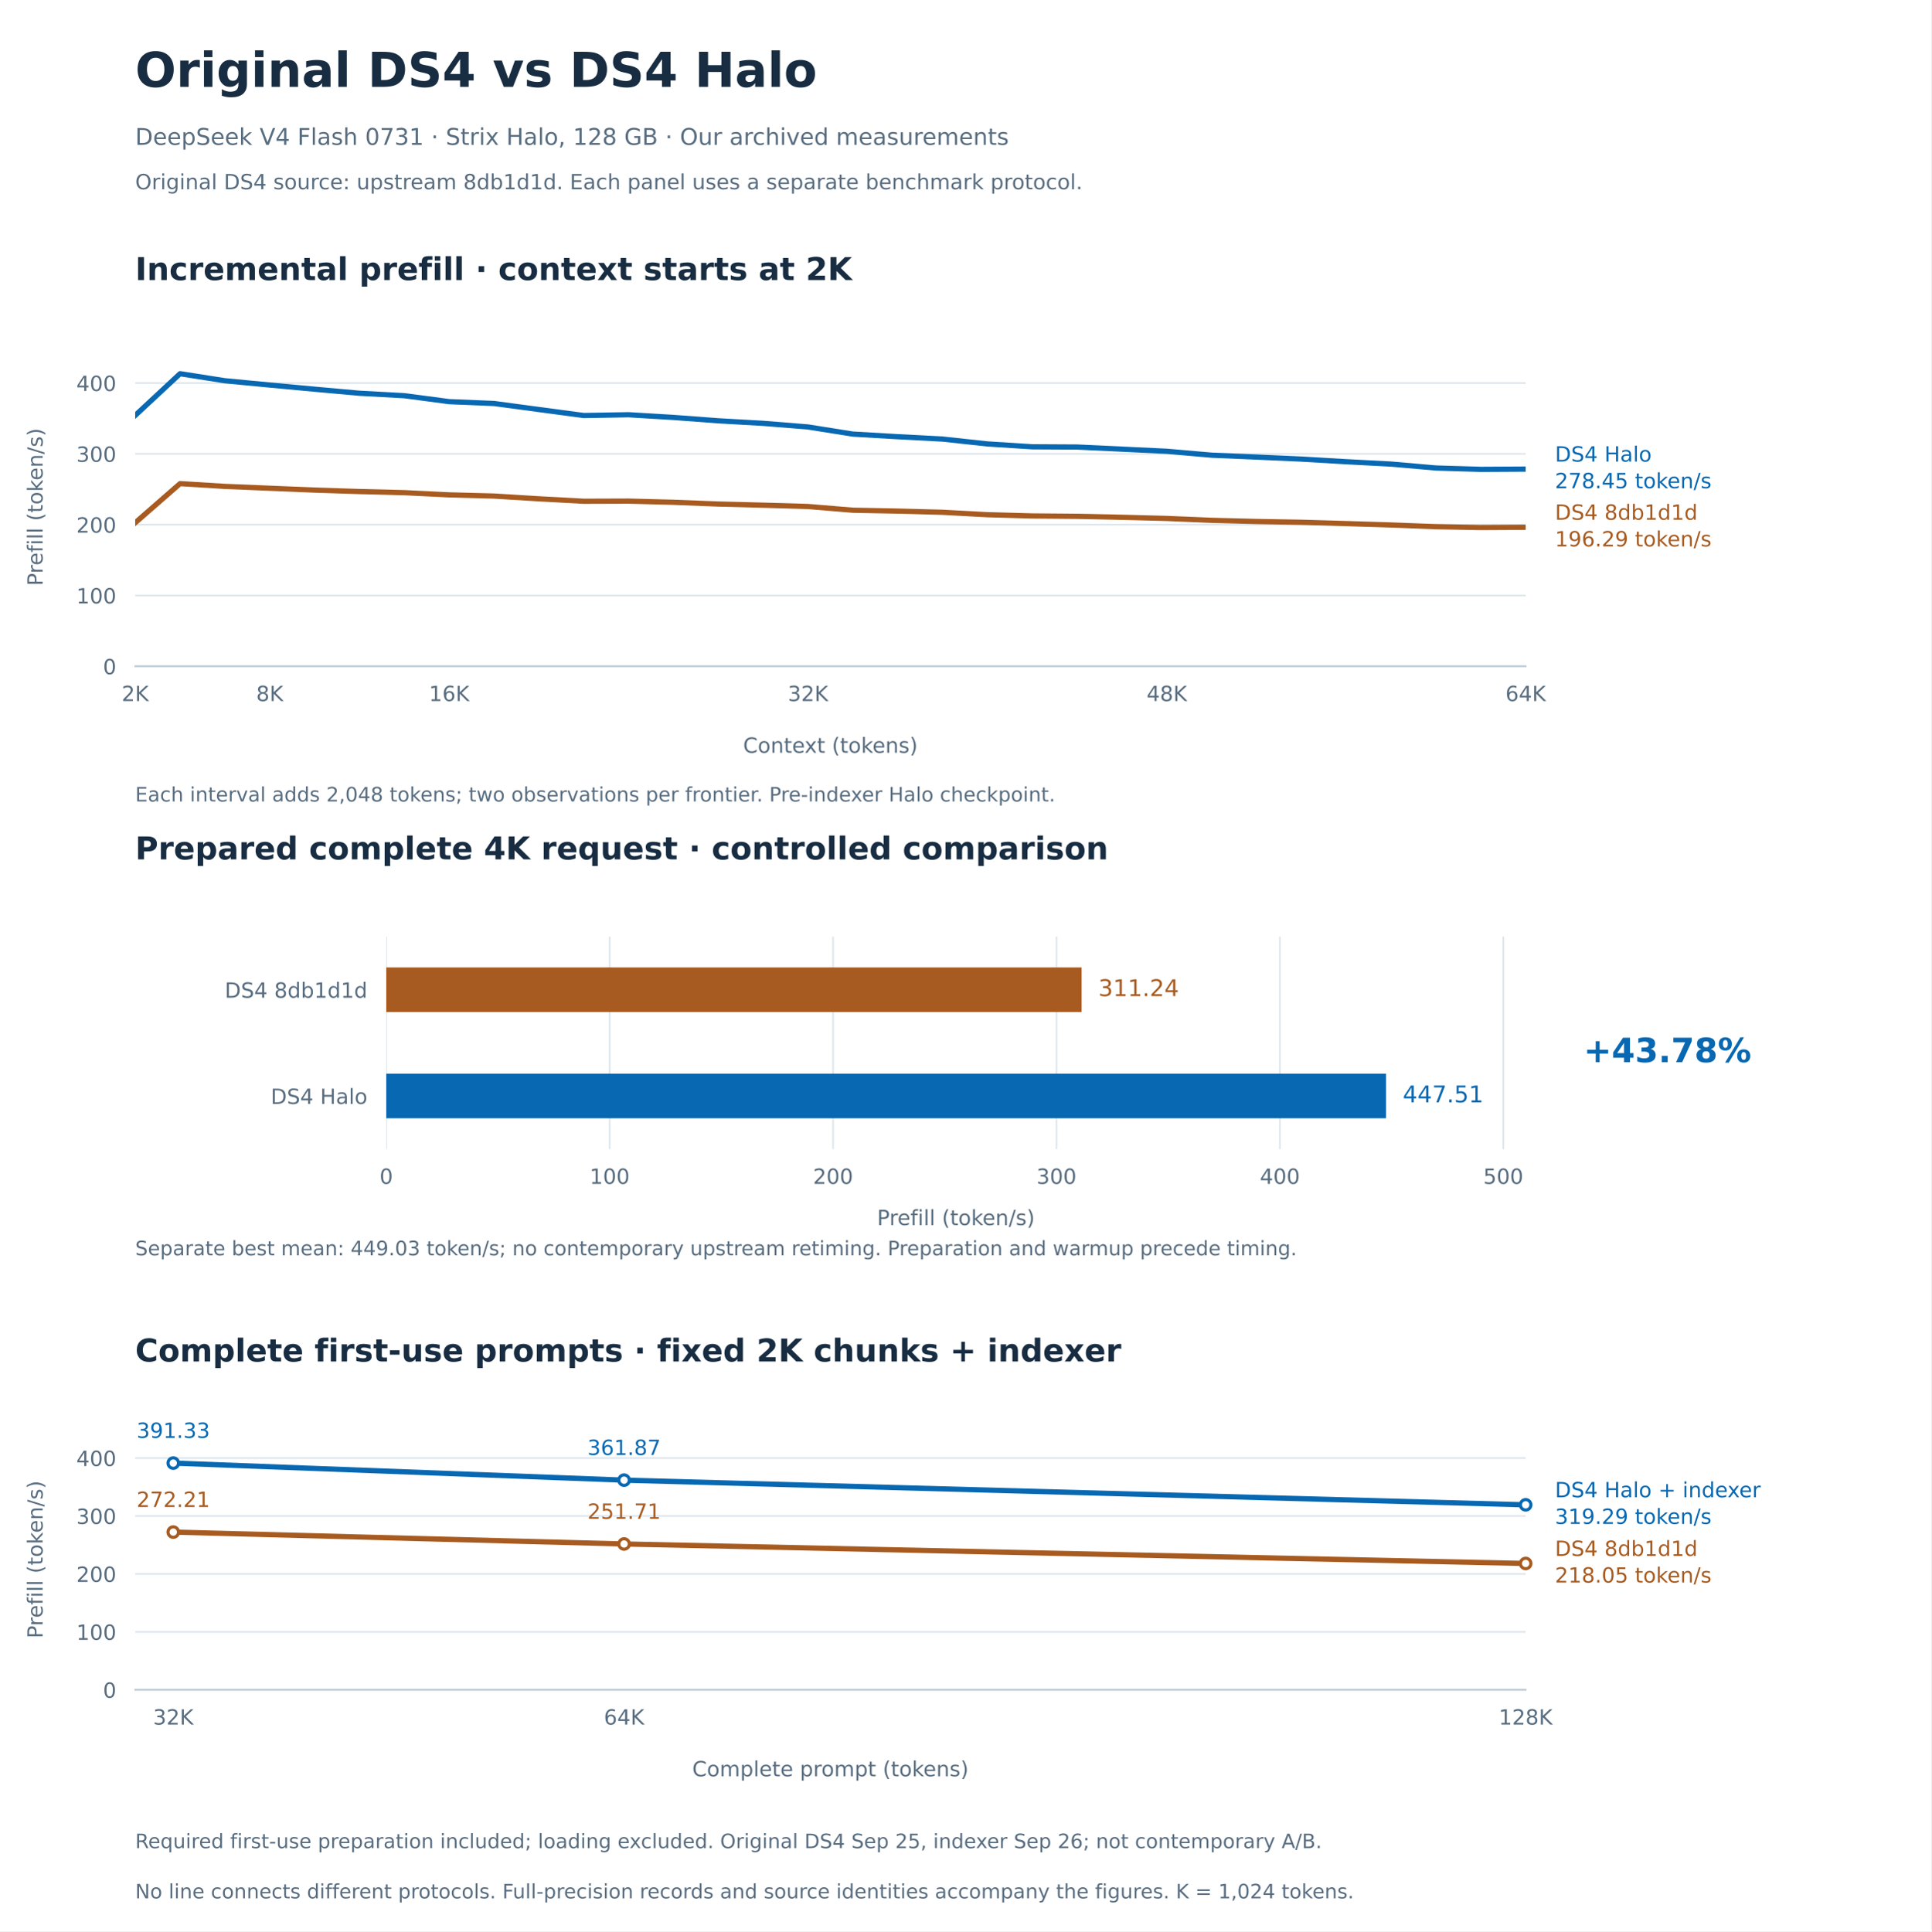
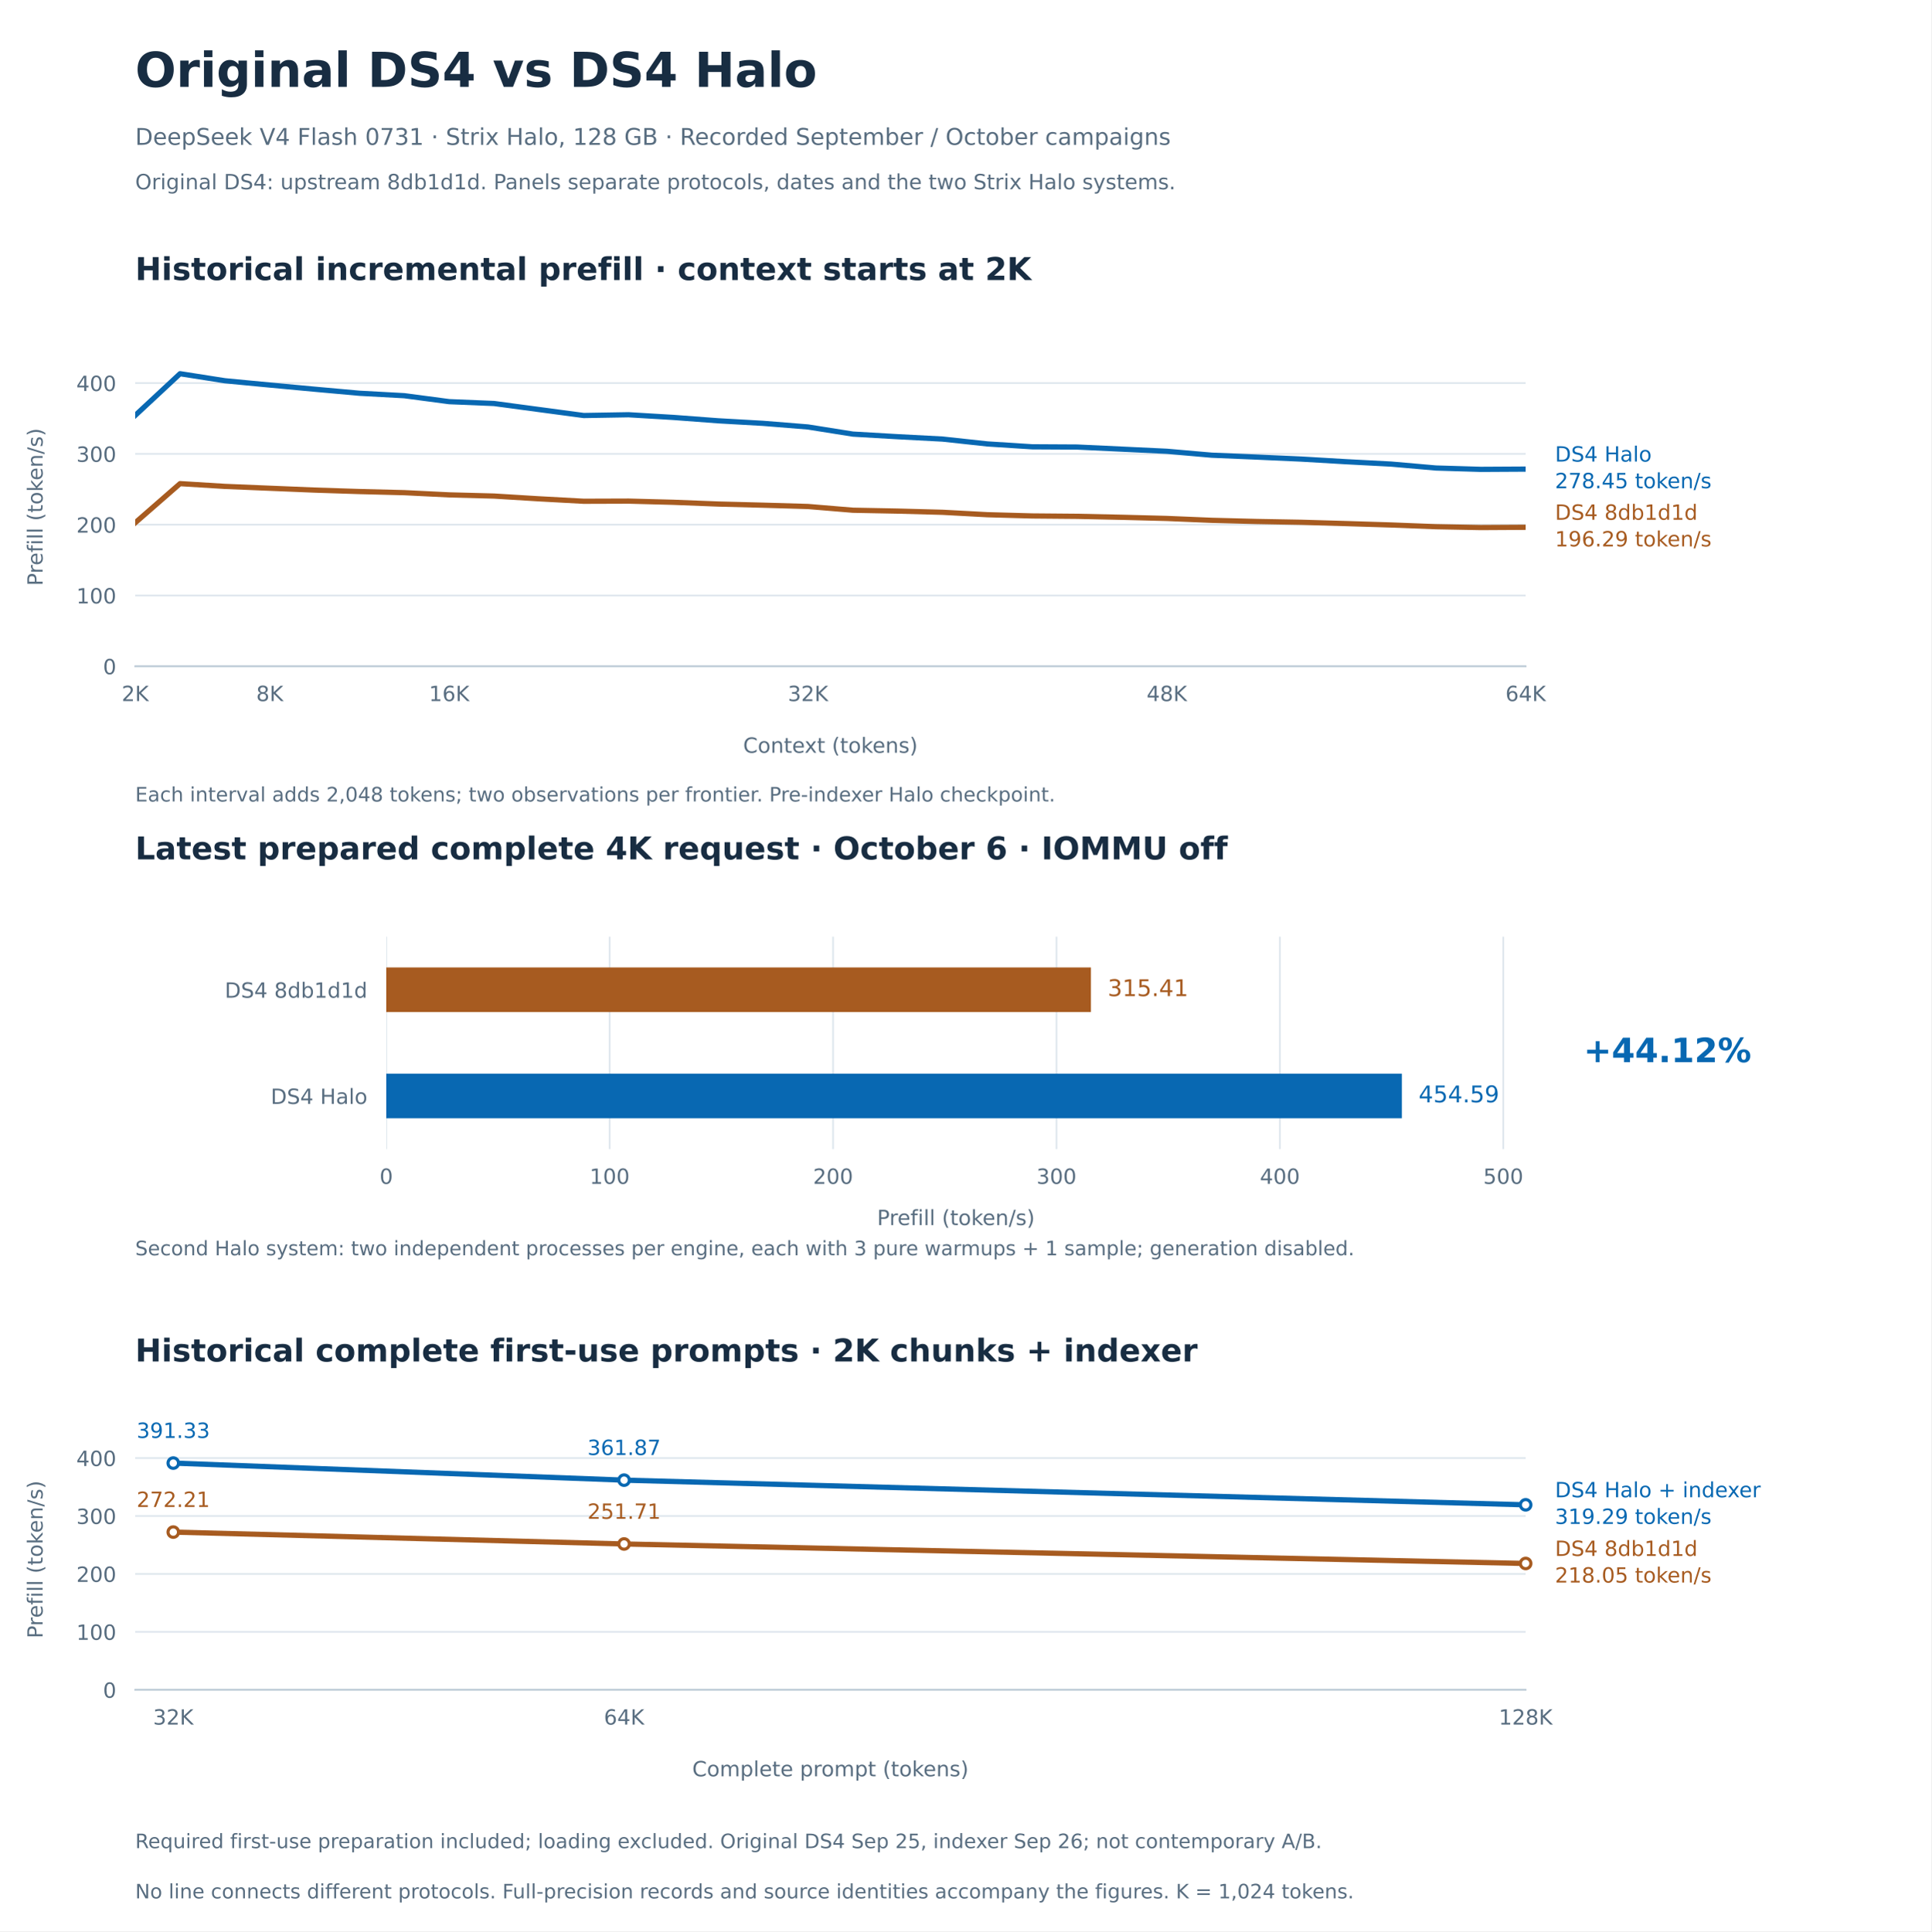
<svg xmlns="http://www.w3.org/2000/svg" xmlns:xlink="http://www.w3.org/1999/xlink" width="921.6pt" height="921.6pt" viewBox="0 0 921.6 921.6" version="1.1">
  <defs>
    <style type="text/css">*{stroke-linejoin: round; stroke-linecap: butt}</style>
  </defs>
  <g id="figure_1">
    <g id="patch_1">
      <path d="M 0 921.6 L 921.6 921.6 L 921.6 0 L 0 0 z " style="fill: #ffffff" />
    </g>
    <g id="axes_1">
      <g id="patch_2">
        <path d="M 64.512 317.952 L 728.064 317.952 L 728.064 165.888 L 64.512 165.888 z " style="fill: #ffffff" />
      </g>
      <g id="matplotlib.axis_1">
        <g id="xtick_1">
          <g id="line2d_1" />
          <g id="text_1">
            <text style="font-size: 10px; font-family: 'DejaVu Sans'; text-anchor: middle; fill: #586d80" x="64.512" y="334.55" transform="rotate(-0 64.512 334.5504)">2K</text>
          </g>
        </g>
        <g id="xtick_2">
          <g id="line2d_2" />
          <g id="text_2">
            <text style="font-size: 10px; font-family: 'DejaVu Sans'; text-anchor: middle; fill: #586d80" x="128.727" y="334.55" transform="rotate(-0 128.7267 334.5504)">8K</text>
          </g>
        </g>
        <g id="xtick_3">
          <g id="line2d_3" />
          <g id="text_3">
            <text style="font-size: 10px; font-family: 'DejaVu Sans'; text-anchor: middle; fill: #586d80" x="214.346" y="334.55" transform="rotate(-0 214.3463 334.5504)">16K</text>
          </g>
        </g>
        <g id="xtick_4">
          <g id="line2d_4" />
          <g id="text_4">
            <text style="font-size: 10px; font-family: 'DejaVu Sans'; text-anchor: middle; fill: #586d80" x="385.586" y="334.55" transform="rotate(-0 385.5855 334.5504)">32K</text>
          </g>
        </g>
        <g id="xtick_5">
          <g id="line2d_5" />
          <g id="text_5">
            <text style="font-size: 10px; font-family: 'DejaVu Sans'; text-anchor: middle; fill: #586d80" x="556.825" y="334.55" transform="rotate(-0 556.8248 334.5504)">48K</text>
          </g>
        </g>
        <g id="xtick_6">
          <g id="line2d_6" />
          <g id="text_6">
            <text style="font-size: 10px; font-family: 'DejaVu Sans'; text-anchor: middle; fill: #586d80" x="728.064" y="334.55" transform="rotate(-0 728.064 334.5504)">64K</text>
          </g>
        </g>
        <g id="text_7">
          <text style="font-size: 10px; font-family: 'DejaVu Sans'; text-anchor: middle; fill: #586d80" x="396.288" y="359.229" transform="rotate(-0 396.288 359.2286)">Context (tokens)</text>
        </g>
      </g>
      <g id="matplotlib.axis_2">
        <g id="ytick_1">
          <g id="line2d_7">
-             <path d="M 64.512 317.952 L 728.064 317.952 " clip-path="url(#p87c6c77038)" style="fill: none; stroke: #dee6ed; stroke-width: 0.8; stroke-linecap: square" />
+             <path d="M 64.512 317.952 L 728.064 317.952 " clip-path="url(#p51b16a74cb)" style="fill: none; stroke: #dee6ed; stroke-width: 0.8; stroke-linecap: square" />
          </g>
          <g id="line2d_8" />
          <g id="text_8">
            <text style="font-size: 10px; font-family: 'DejaVu Sans'; text-anchor: end; fill: #586d80" x="55.512" y="321.751" transform="rotate(-0 55.512 321.7512)">0</text>
          </g>
        </g>
        <g id="ytick_2">
          <g id="line2d_9">
-             <path d="M 64.512 284.16 L 728.064 284.16 " clip-path="url(#p87c6c77038)" style="fill: none; stroke: #dee6ed; stroke-width: 0.8; stroke-linecap: square" />
+             <path d="M 64.512 284.16 L 728.064 284.16 " clip-path="url(#p51b16a74cb)" style="fill: none; stroke: #dee6ed; stroke-width: 0.8; stroke-linecap: square" />
          </g>
          <g id="line2d_10" />
          <g id="text_9">
            <text style="font-size: 10px; font-family: 'DejaVu Sans'; text-anchor: end; fill: #586d80" x="55.512" y="287.959" transform="rotate(-0 55.512 287.9592)">100</text>
          </g>
        </g>
        <g id="ytick_3">
          <g id="line2d_11">
-             <path d="M 64.512 250.368 L 728.064 250.368 " clip-path="url(#p87c6c77038)" style="fill: none; stroke: #dee6ed; stroke-width: 0.8; stroke-linecap: square" />
+             <path d="M 64.512 250.368 L 728.064 250.368 " clip-path="url(#p51b16a74cb)" style="fill: none; stroke: #dee6ed; stroke-width: 0.8; stroke-linecap: square" />
          </g>
          <g id="line2d_12" />
          <g id="text_10">
            <text style="font-size: 10px; font-family: 'DejaVu Sans'; text-anchor: end; fill: #586d80" x="55.512" y="254.167" transform="rotate(-0 55.512 254.1672)">200</text>
          </g>
        </g>
        <g id="ytick_4">
          <g id="line2d_13">
-             <path d="M 64.512 216.576 L 728.064 216.576 " clip-path="url(#p87c6c77038)" style="fill: none; stroke: #dee6ed; stroke-width: 0.8; stroke-linecap: square" />
+             <path d="M 64.512 216.576 L 728.064 216.576 " clip-path="url(#p51b16a74cb)" style="fill: none; stroke: #dee6ed; stroke-width: 0.8; stroke-linecap: square" />
          </g>
          <g id="line2d_14" />
          <g id="text_11">
            <text style="font-size: 10px; font-family: 'DejaVu Sans'; text-anchor: end; fill: #586d80" x="55.512" y="220.375" transform="rotate(-0 55.512 220.3752)">300</text>
          </g>
        </g>
        <g id="ytick_5">
          <g id="line2d_15">
-             <path d="M 64.512 182.784 L 728.064 182.784 " clip-path="url(#p87c6c77038)" style="fill: none; stroke: #dee6ed; stroke-width: 0.8; stroke-linecap: square" />
+             <path d="M 64.512 182.784 L 728.064 182.784 " clip-path="url(#p51b16a74cb)" style="fill: none; stroke: #dee6ed; stroke-width: 0.8; stroke-linecap: square" />
          </g>
          <g id="line2d_16" />
          <g id="text_12">
            <text style="font-size: 10px; font-family: 'DejaVu Sans'; text-anchor: end; fill: #586d80" x="55.512" y="186.583" transform="rotate(-0 55.512 186.5832)">400</text>
          </g>
        </g>
        <g id="text_13">
          <text style="font-size: 10px; font-family: 'DejaVu Sans'; text-anchor: middle; fill: #586d80" x="20.345" y="241.92" transform="rotate(-90 20.34481 241.92)">Prefill (token/s)</text>
        </g>
      </g>
      <g id="line2d_17">
-         <path d="M 64.512 198.249 L 85.917 178.33 L 107.322 181.691 L 128.727 183.736 L 150.132 185.731 L 171.537 187.661 L 192.941 188.829 L 214.346 191.667 L 235.751 192.55 L 257.156 195.423 L 278.561 198.282 L 299.966 197.918 L 321.371 199.2 L 342.776 200.805 L 364.181 202.022 L 385.586 203.748 L 406.99 207.152 L 428.395 208.397 L 449.8 209.524 L 471.205 211.842 L 492.61 213.214 L 514.015 213.33 L 535.42 214.334 L 556.825 215.351 L 578.23 217.217 L 599.635 218.116 L 621.039 219.075 L 642.444 220.336 L 663.849 221.46 L 685.254 223.336 L 706.659 223.978 L 728.064 223.858 " clip-path="url(#p87c6c77038)" style="fill: none; stroke: #0868b2; stroke-width: 2.5; stroke-linecap: square" />
+         <path d="M 64.512 198.249 L 85.917 178.33 L 107.322 181.691 L 128.727 183.736 L 150.132 185.731 L 171.537 187.661 L 192.941 188.829 L 214.346 191.667 L 235.751 192.55 L 257.156 195.423 L 278.561 198.282 L 299.966 197.918 L 321.371 199.2 L 342.776 200.805 L 364.181 202.022 L 385.586 203.748 L 406.99 207.152 L 428.395 208.397 L 449.8 209.524 L 471.205 211.842 L 492.61 213.214 L 514.015 213.33 L 535.42 214.334 L 556.825 215.351 L 578.23 217.217 L 599.635 218.116 L 621.039 219.075 L 642.444 220.336 L 663.849 221.46 L 685.254 223.336 L 706.659 223.978 L 728.064 223.858 " clip-path="url(#p51b16a74cb)" style="fill: none; stroke: #0868b2; stroke-width: 2.5; stroke-linecap: square" />
      </g>
      <g id="line2d_18">
-         <path d="M 64.512 249.47 L 85.917 230.783 L 107.322 232.107 L 128.727 232.989 L 150.132 233.872 L 171.537 234.562 L 192.941 235.103 L 214.346 236.155 L 235.751 236.717 L 257.156 238.033 L 278.561 239.2 L 299.966 239.131 L 321.371 239.695 L 342.776 240.527 L 364.181 241.077 L 385.586 241.699 L 406.99 243.479 L 428.395 243.894 L 449.8 244.468 L 471.205 245.621 L 492.61 246.208 L 514.015 246.394 L 535.42 246.851 L 556.825 247.407 L 578.23 248.298 L 599.635 248.846 L 621.039 249.233 L 642.444 249.854 L 663.849 250.518 L 685.254 251.341 L 706.659 251.745 L 728.064 251.621 " clip-path="url(#p87c6c77038)" style="fill: none; stroke: #a75b20; stroke-width: 2.5; stroke-linecap: square" />
+         <path d="M 64.512 249.47 L 85.917 230.783 L 107.322 232.107 L 128.727 232.989 L 150.132 233.872 L 171.537 234.562 L 192.941 235.103 L 214.346 236.155 L 235.751 236.717 L 257.156 238.033 L 278.561 239.2 L 299.966 239.131 L 321.371 239.695 L 342.776 240.527 L 364.181 241.077 L 385.586 241.699 L 406.99 243.479 L 428.395 243.894 L 449.8 244.468 L 471.205 245.621 L 492.61 246.208 L 514.015 246.394 L 535.42 246.851 L 556.825 247.407 L 578.23 248.298 L 599.635 248.846 L 621.039 249.233 L 642.444 249.854 L 663.849 250.518 L 685.254 251.341 L 706.659 251.745 L 728.064 251.621 " clip-path="url(#p51b16a74cb)" style="fill: none; stroke: #a75b20; stroke-width: 2.5; stroke-linecap: square" />
      </g>
      <g id="patch_3">
        <path d="M 64.512 317.952 L 728.064 317.952 " style="fill: none; stroke: #b9c8d4; stroke-width: 0.8; stroke-linejoin: miter; stroke-linecap: square" />
      </g>
      <g id="text_14">
        <text style="font-size: 10px; font-family: 'DejaVu Sans'; fill: #0868b2" transform="translate(742.064 220.2584)">DS4 Halo</text>
        <text style="font-size: 10px; font-family: 'DejaVu Sans'; fill: #0868b2" transform="translate(742.064 232.9759)">278.45 token/s</text>
      </g>
      <g id="text_15">
        <text style="font-size: 10px; font-family: 'DejaVu Sans'; fill: #a75b20" transform="translate(742.064 248.0217)">DS4 8db1d1d</text>
        <text style="font-size: 10px; font-family: 'DejaVu Sans'; fill: #a75b20" transform="translate(742.064 260.7392)">196.29 token/s</text>
      </g>
    </g>
    <g id="axes_2">
      <g id="patch_4">
        <path d="M 184.32 548.352 L 728.064 548.352 L 728.064 446.976 L 184.32 446.976 z " style="fill: #ffffff" />
      </g>
      <g id="matplotlib.axis_3">
        <g id="xtick_7">
          <g id="line2d_19">
-             <path d="M 184.32 548.352 L 184.32 446.976 " clip-path="url(#p130993eee6)" style="fill: none; stroke: #dee6ed; stroke-width: 0.8; stroke-linecap: square" />
+             <path d="M 184.32 548.352 L 184.32 446.976 " clip-path="url(#p520ef6c7a6)" style="fill: none; stroke: #dee6ed; stroke-width: 0.8; stroke-linecap: square" />
          </g>
          <g id="line2d_20" />
          <g id="text_16">
            <text style="font-size: 10px; font-family: 'DejaVu Sans'; text-anchor: middle; fill: #586d80" x="184.32" y="564.95" transform="rotate(-0 184.32 564.9504)">0</text>
          </g>
        </g>
        <g id="xtick_8">
          <g id="line2d_21">
-             <path d="M 290.936 548.352 L 290.936 446.976 " clip-path="url(#p130993eee6)" style="fill: none; stroke: #dee6ed; stroke-width: 0.8; stroke-linecap: square" />
+             <path d="M 290.936 548.352 L 290.936 446.976 " clip-path="url(#p520ef6c7a6)" style="fill: none; stroke: #dee6ed; stroke-width: 0.8; stroke-linecap: square" />
          </g>
          <g id="line2d_22" />
          <g id="text_17">
            <text style="font-size: 10px; font-family: 'DejaVu Sans'; text-anchor: middle; fill: #586d80" x="290.936" y="564.95" transform="rotate(-0 290.9365 564.9504)">100</text>
          </g>
        </g>
        <g id="xtick_9">
          <g id="line2d_23">
-             <path d="M 397.553 548.352 L 397.553 446.976 " clip-path="url(#p130993eee6)" style="fill: none; stroke: #dee6ed; stroke-width: 0.8; stroke-linecap: square" />
+             <path d="M 397.553 548.352 L 397.553 446.976 " clip-path="url(#p520ef6c7a6)" style="fill: none; stroke: #dee6ed; stroke-width: 0.8; stroke-linecap: square" />
          </g>
          <g id="line2d_24" />
          <g id="text_18">
            <text style="font-size: 10px; font-family: 'DejaVu Sans'; text-anchor: middle; fill: #586d80" x="397.553" y="564.95" transform="rotate(-0 397.5529 564.9504)">200</text>
          </g>
        </g>
        <g id="xtick_10">
          <g id="line2d_25">
-             <path d="M 504.169 548.352 L 504.169 446.976 " clip-path="url(#p130993eee6)" style="fill: none; stroke: #dee6ed; stroke-width: 0.8; stroke-linecap: square" />
+             <path d="M 504.169 548.352 L 504.169 446.976 " clip-path="url(#p520ef6c7a6)" style="fill: none; stroke: #dee6ed; stroke-width: 0.8; stroke-linecap: square" />
          </g>
          <g id="line2d_26" />
          <g id="text_19">
            <text style="font-size: 10px; font-family: 'DejaVu Sans'; text-anchor: middle; fill: #586d80" x="504.169" y="564.95" transform="rotate(-0 504.1694 564.9504)">300</text>
          </g>
        </g>
        <g id="xtick_11">
          <g id="line2d_27">
-             <path d="M 610.786 548.352 L 610.786 446.976 " clip-path="url(#p130993eee6)" style="fill: none; stroke: #dee6ed; stroke-width: 0.8; stroke-linecap: square" />
+             <path d="M 610.786 548.352 L 610.786 446.976 " clip-path="url(#p520ef6c7a6)" style="fill: none; stroke: #dee6ed; stroke-width: 0.8; stroke-linecap: square" />
          </g>
          <g id="line2d_28" />
          <g id="text_20">
            <text style="font-size: 10px; font-family: 'DejaVu Sans'; text-anchor: middle; fill: #586d80" x="610.786" y="564.95" transform="rotate(-0 610.7859 564.9504)">400</text>
          </g>
        </g>
        <g id="xtick_12">
          <g id="line2d_29">
-             <path d="M 717.402 548.352 L 717.402 446.976 " clip-path="url(#p130993eee6)" style="fill: none; stroke: #dee6ed; stroke-width: 0.8; stroke-linecap: square" />
+             <path d="M 717.402 548.352 L 717.402 446.976 " clip-path="url(#p520ef6c7a6)" style="fill: none; stroke: #dee6ed; stroke-width: 0.8; stroke-linecap: square" />
          </g>
          <g id="line2d_30" />
          <g id="text_21">
            <text style="font-size: 10px; font-family: 'DejaVu Sans'; text-anchor: middle; fill: #586d80" x="717.402" y="564.95" transform="rotate(-0 717.4024 564.9504)">500</text>
          </g>
        </g>
        <g id="text_22">
          <text style="font-size: 10px; font-family: 'DejaVu Sans'; text-anchor: middle; fill: #586d80" x="456.192" y="584.629" transform="rotate(-0 456.192 584.6286)">Prefill (token/s)</text>
        </g>
      </g>
      <g id="matplotlib.axis_4">
        <g id="ytick_6">
          <g id="line2d_31" />
          <g id="text_23">
            <text style="font-size: 10px; font-family: 'DejaVu Sans'; text-anchor: end; fill: #586d80" x="175.32" y="476.119" transform="rotate(-0 175.32 476.1192)">DS4 8db1d1d</text>
          </g>
        </g>
        <g id="ytick_7">
          <g id="line2d_32" />
          <g id="text_24">
            <text style="font-size: 10px; font-family: 'DejaVu Sans'; text-anchor: end; fill: #586d80" x="175.32" y="526.807" transform="rotate(-0 175.32 526.8072)">DS4 Halo</text>
          </g>
        </g>
      </g>
      <g id="patch_5">
-         <path d="M 184.32 482.964 L 516.155 482.964 L 516.155 461.676 L 184.32 461.676 z " clip-path="url(#p130993eee6)" style="fill: #a75b20" />
+         <path d="M 184.32 482.964 L 520.603 482.964 L 520.603 461.676 L 184.32 461.676 z " clip-path="url(#p520ef6c7a6)" style="fill: #a75b20" />
      </g>
      <g id="patch_6">
-         <path d="M 184.32 533.652 L 661.436 533.652 L 661.436 512.364 L 184.32 512.364 z " clip-path="url(#p130993eee6)" style="fill: #0868b2" />
+         <path d="M 184.32 533.652 L 668.983 533.652 L 668.983 512.364 L 184.32 512.364 z " clip-path="url(#p520ef6c7a6)" style="fill: #0868b2" />
      </g>
      <g id="text_25">
-         <text style="font-size: 11px; font-family: 'DejaVu Sans'; text-anchor: start; fill: #a75b20" x="524.155" y="475.355" transform="rotate(-0 524.1548 475.3553)">311.24</text>
+         <text style="font-size: 11px; font-family: 'DejaVu Sans'; text-anchor: start; fill: #a75b20" x="528.603" y="475.355" transform="rotate(-0 528.6029 475.3553)">315.41</text>
      </g>
      <g id="text_26">
-         <text style="font-size: 11px; font-family: 'DejaVu Sans'; text-anchor: start; fill: #0868b2" x="669.436" y="526.043" transform="rotate(-0 669.436 526.0433)">447.51</text>
+         <text style="font-size: 11px; font-family: 'DejaVu Sans'; text-anchor: start; fill: #0868b2" x="676.983" y="526.043" transform="rotate(-0 676.9829 526.0433)">454.59</text>
      </g>
    </g>
    <g id="axes_3">
      <g id="patch_7">
        <path d="M 64.512 806.4 L 728.064 806.4 L 728.064 681.984 L 64.512 681.984 z " style="fill: #ffffff" />
      </g>
      <g id="matplotlib.axis_5">
        <g id="xtick_13">
          <g id="line2d_33" />
          <g id="text_27">
            <text style="font-size: 10px; font-family: 'DejaVu Sans'; text-anchor: middle; fill: #586d80" x="82.684" y="822.998" transform="rotate(-0 82.68431 822.9984)">32K</text>
          </g>
        </g>
        <g id="xtick_14">
          <g id="line2d_34" />
          <g id="text_28">
            <text style="font-size: 10px; font-family: 'DejaVu Sans'; text-anchor: middle; fill: #586d80" x="297.811" y="822.998" transform="rotate(-0 297.8109 822.9984)">64K</text>
          </g>
        </g>
        <g id="xtick_15">
          <g id="line2d_35" />
          <g id="text_29">
            <text style="font-size: 10px; font-family: 'DejaVu Sans'; text-anchor: middle; fill: #586d80" x="728.064" y="822.998" transform="rotate(-0 728.064 822.9984)">128K</text>
          </g>
        </g>
        <g id="text_30">
          <text style="font-size: 10px; font-family: 'DejaVu Sans'; text-anchor: middle; fill: #586d80" x="396.288" y="847.677" transform="rotate(-0 396.288 847.6766)">Complete prompt (tokens)</text>
        </g>
      </g>
      <g id="matplotlib.axis_6">
        <g id="ytick_8">
          <g id="line2d_36">
-             <path d="M 64.512 806.4 L 728.064 806.4 " clip-path="url(#p14af87a817)" style="fill: none; stroke: #dee6ed; stroke-width: 0.8; stroke-linecap: square" />
+             <path d="M 64.512 806.4 L 728.064 806.4 " clip-path="url(#p10cf17a736)" style="fill: none; stroke: #dee6ed; stroke-width: 0.8; stroke-linecap: square" />
          </g>
          <g id="line2d_37" />
          <g id="text_31">
            <text style="font-size: 10px; font-family: 'DejaVu Sans'; text-anchor: end; fill: #586d80" x="55.512" y="810.199" transform="rotate(-0 55.512 810.1992)">0</text>
          </g>
        </g>
        <g id="ytick_9">
          <g id="line2d_38">
-             <path d="M 64.512 778.752 L 728.064 778.752 " clip-path="url(#p14af87a817)" style="fill: none; stroke: #dee6ed; stroke-width: 0.8; stroke-linecap: square" />
+             <path d="M 64.512 778.752 L 728.064 778.752 " clip-path="url(#p10cf17a736)" style="fill: none; stroke: #dee6ed; stroke-width: 0.8; stroke-linecap: square" />
          </g>
          <g id="line2d_39" />
          <g id="text_32">
            <text style="font-size: 10px; font-family: 'DejaVu Sans'; text-anchor: end; fill: #586d80" x="55.512" y="782.551" transform="rotate(-0 55.512 782.5512)">100</text>
          </g>
        </g>
        <g id="ytick_10">
          <g id="line2d_40">
-             <path d="M 64.512 751.104 L 728.064 751.104 " clip-path="url(#p14af87a817)" style="fill: none; stroke: #dee6ed; stroke-width: 0.8; stroke-linecap: square" />
+             <path d="M 64.512 751.104 L 728.064 751.104 " clip-path="url(#p10cf17a736)" style="fill: none; stroke: #dee6ed; stroke-width: 0.8; stroke-linecap: square" />
          </g>
          <g id="line2d_41" />
          <g id="text_33">
            <text style="font-size: 10px; font-family: 'DejaVu Sans'; text-anchor: end; fill: #586d80" x="55.512" y="754.903" transform="rotate(-0 55.512 754.9032)">200</text>
          </g>
        </g>
        <g id="ytick_11">
          <g id="line2d_42">
-             <path d="M 64.512 723.456 L 728.064 723.456 " clip-path="url(#p14af87a817)" style="fill: none; stroke: #dee6ed; stroke-width: 0.8; stroke-linecap: square" />
+             <path d="M 64.512 723.456 L 728.064 723.456 " clip-path="url(#p10cf17a736)" style="fill: none; stroke: #dee6ed; stroke-width: 0.8; stroke-linecap: square" />
          </g>
          <g id="line2d_43" />
          <g id="text_34">
            <text style="font-size: 10px; font-family: 'DejaVu Sans'; text-anchor: end; fill: #586d80" x="55.512" y="727.255" transform="rotate(-0 55.512 727.2552)">300</text>
          </g>
        </g>
        <g id="ytick_12">
          <g id="line2d_44">
-             <path d="M 64.512 695.808 L 728.064 695.808 " clip-path="url(#p14af87a817)" style="fill: none; stroke: #dee6ed; stroke-width: 0.8; stroke-linecap: square" />
+             <path d="M 64.512 695.808 L 728.064 695.808 " clip-path="url(#p10cf17a736)" style="fill: none; stroke: #dee6ed; stroke-width: 0.8; stroke-linecap: square" />
          </g>
          <g id="line2d_45" />
          <g id="text_35">
            <text style="font-size: 10px; font-family: 'DejaVu Sans'; text-anchor: end; fill: #586d80" x="55.512" y="699.607" transform="rotate(-0 55.512 699.6072)">400</text>
          </g>
        </g>
        <g id="text_36">
          <text style="font-size: 10px; font-family: 'DejaVu Sans'; text-anchor: middle; fill: #586d80" x="20.345" y="744.192" transform="rotate(-90 20.34481 744.192)">Prefill (token/s)</text>
        </g>
      </g>
      <g id="line2d_46">
        <path d="M 82.684 698.204 L 297.811 706.35 L 728.064 718.122 " style="fill: none; stroke: #0868b2; stroke-width: 2.5; stroke-linecap: square" />
        <defs>
-           <path id="mea95f065bc" d="M 0 2.5 C 0.663 2.5 1.299 2.237 1.768 1.768 C 2.237 1.299 2.5 0.663 2.5 0 C 2.5 -0.663 2.237 -1.299 1.768 -1.768 C 1.299 -2.237 0.663 -2.5 0 -2.5 C -0.663 -2.5 -1.299 -2.237 -1.768 -1.768 C -2.237 -1.299 -2.5 -0.663 -2.5 0 C -2.5 0.663 -2.237 1.299 -1.768 1.768 C -1.299 2.237 -0.663 2.5 0 2.5 z " style="stroke: #0868b2; stroke-width: 1.5" />
+           <path id="mc14682a476" d="M 0 2.5 C 0.663 2.5 1.299 2.237 1.768 1.768 C 2.237 1.299 2.5 0.663 2.5 0 C 2.5 -0.663 2.237 -1.299 1.768 -1.768 C 1.299 -2.237 0.663 -2.5 0 -2.5 C -0.663 -2.5 -1.299 -2.237 -1.768 -1.768 C -2.237 -1.299 -2.5 -0.663 -2.5 0 C -2.5 0.663 -2.237 1.299 -1.768 1.768 C -1.299 2.237 -0.663 2.5 0 2.5 z " style="stroke: #0868b2; stroke-width: 1.5" />
        </defs>
        <g>
-           <use xlink:href="#mea95f065bc" x="82.684" y="698.204" style="fill: #ffffff; stroke: #0868b2; stroke-width: 1.5" />
-           <use xlink:href="#mea95f065bc" x="297.811" y="706.35" style="fill: #ffffff; stroke: #0868b2; stroke-width: 1.5" />
-           <use xlink:href="#mea95f065bc" x="728.064" y="718.122" style="fill: #ffffff; stroke: #0868b2; stroke-width: 1.5" />
+           <use xlink:href="#mc14682a476" x="82.684" y="698.204" style="fill: #ffffff; stroke: #0868b2; stroke-width: 1.5" />
+           <use xlink:href="#mc14682a476" x="297.811" y="706.35" style="fill: #ffffff; stroke: #0868b2; stroke-width: 1.5" />
+           <use xlink:href="#mc14682a476" x="728.064" y="718.122" style="fill: #ffffff; stroke: #0868b2; stroke-width: 1.5" />
        </g>
      </g>
      <g id="line2d_47">
        <path d="M 82.684 731.138 L 297.811 736.807 L 728.064 746.113 " style="fill: none; stroke: #a75b20; stroke-width: 2.5; stroke-linecap: square" />
        <defs>
-           <path id="m827c3c3ca4" d="M 0 2.5 C 0.663 2.5 1.299 2.237 1.768 1.768 C 2.237 1.299 2.5 0.663 2.5 0 C 2.5 -0.663 2.237 -1.299 1.768 -1.768 C 1.299 -2.237 0.663 -2.5 0 -2.5 C -0.663 -2.5 -1.299 -2.237 -1.768 -1.768 C -2.237 -1.299 -2.5 -0.663 -2.5 0 C -2.5 0.663 -2.237 1.299 -1.768 1.768 C -1.299 2.237 -0.663 2.5 0 2.5 z " style="stroke: #a75b20; stroke-width: 1.5" />
+           <path id="m0452fcb2de" d="M 0 2.5 C 0.663 2.5 1.299 2.237 1.768 1.768 C 2.237 1.299 2.5 0.663 2.5 0 C 2.5 -0.663 2.237 -1.299 1.768 -1.768 C 1.299 -2.237 0.663 -2.5 0 -2.5 C -0.663 -2.5 -1.299 -2.237 -1.768 -1.768 C -2.237 -1.299 -2.5 -0.663 -2.5 0 C -2.5 0.663 -2.237 1.299 -1.768 1.768 C -1.299 2.237 -0.663 2.5 0 2.5 z " style="stroke: #a75b20; stroke-width: 1.5" />
        </defs>
        <g>
-           <use xlink:href="#m827c3c3ca4" x="82.684" y="731.138" style="fill: #ffffff; stroke: #a75b20; stroke-width: 1.5" />
-           <use xlink:href="#m827c3c3ca4" x="297.811" y="736.807" style="fill: #ffffff; stroke: #a75b20; stroke-width: 1.5" />
-           <use xlink:href="#m827c3c3ca4" x="728.064" y="746.113" style="fill: #ffffff; stroke: #a75b20; stroke-width: 1.5" />
+           <use xlink:href="#m0452fcb2de" x="82.684" y="731.138" style="fill: #ffffff; stroke: #a75b20; stroke-width: 1.5" />
+           <use xlink:href="#m0452fcb2de" x="297.811" y="736.807" style="fill: #ffffff; stroke: #a75b20; stroke-width: 1.5" />
+           <use xlink:href="#m0452fcb2de" x="728.064" y="746.113" style="fill: #ffffff; stroke: #a75b20; stroke-width: 1.5" />
        </g>
      </g>
      <g id="patch_8">
        <path d="M 64.512 806.4 L 728.064 806.4 " style="fill: none; stroke: #b9c8d4; stroke-width: 0.8; stroke-linejoin: miter; stroke-linecap: square" />
      </g>
      <g id="text_37">
        <text style="font-size: 10px; font-family: 'DejaVu Sans'; fill: #0868b2" transform="translate(742.064 714.5226)">DS4 Halo + indexer</text>
        <text style="font-size: 10px; font-family: 'DejaVu Sans'; fill: #0868b2" transform="translate(742.064 727.2401)">319.29 token/s</text>
      </g>
      <g id="text_38">
        <text style="font-size: 10px; font-family: 'DejaVu Sans'; text-anchor: middle; fill: #0868b2" x="82.684" y="686.204" transform="rotate(-0 82.68431 686.2042)">391.33</text>
      </g>
      <g id="text_39">
        <text style="font-size: 10px; font-family: 'DejaVu Sans'; text-anchor: middle; fill: #0868b2" x="297.811" y="694.35" transform="rotate(-0 297.8109 694.3501)">361.87</text>
      </g>
      <g id="text_40">
        <text style="font-size: 10px; font-family: 'DejaVu Sans'; fill: #a75b20" transform="translate(742.064 742.5133)">DS4 8db1d1d</text>
        <text style="font-size: 10px; font-family: 'DejaVu Sans'; fill: #a75b20" transform="translate(742.064 755.2308)">218.05 token/s</text>
      </g>
      <g id="text_41">
        <text style="font-size: 10px; font-family: 'DejaVu Sans'; text-anchor: middle; fill: #a75b20" x="82.684" y="719.138" transform="rotate(-0 82.68431 719.1381)">272.21</text>
      </g>
      <g id="text_42">
        <text style="font-size: 10px; font-family: 'DejaVu Sans'; text-anchor: middle; fill: #a75b20" x="297.811" y="724.807" transform="rotate(-0 297.8109 724.8067)">251.71</text>
      </g>
    </g>
    <g id="text_43">
      <text style="font-weight: 700; font-size: 23px; font-family: 'DejaVu Sans'; text-anchor: start; fill: #182d42" x="64.512" y="41.472" transform="rotate(-0 64.512 41.472)">Original DS4 vs DS4 Halo</text>
    </g>
    <g id="text_44">
-       <text style="font-size: 11px; font-family: 'DejaVu Sans'; text-anchor: start; fill: #586d80" x="64.512" y="69.12" transform="rotate(-0 64.512 69.12)">DeepSeek V4 Flash 0731  ·  Strix Halo, 128 GB  ·  Our archived measurements</text>
+       <text style="font-size: 11px; font-family: 'DejaVu Sans'; text-anchor: start; fill: #586d80" x="64.512" y="69.12" transform="rotate(-0 64.512 69.12)">DeepSeek V4 Flash 0731  ·  Strix Halo, 128 GB  ·  Recorded September / October campaigns</text>
    </g>
    <g id="text_45">
-       <text style="font-size: 10px; font-family: 'DejaVu Sans'; text-anchor: start; fill: #586d80" x="64.512" y="90.317" transform="rotate(-0 64.512 90.3168)">Original DS4 source: upstream 8db1d1d. Each panel uses a separate benchmark protocol.</text>
+       <text style="font-size: 10px; font-family: 'DejaVu Sans'; text-anchor: start; fill: #586d80" x="64.512" y="90.317" transform="rotate(-0 64.512 90.3168)">Original DS4: upstream 8db1d1d. Panels separate protocols, dates and the two Strix Halo systems.</text>
    </g>
    <g id="text_46">
-       <text style="font-weight: 700; font-size: 15px; font-family: 'DejaVu Sans'; text-anchor: start; fill: #182d42" x="64.512" y="133.632" transform="rotate(-0 64.512 133.632)">Incremental prefill · context starts at 2K</text>
+       <text style="font-weight: 700; font-size: 15px; font-family: 'DejaVu Sans'; text-anchor: start; fill: #182d42" x="64.512" y="133.632" transform="rotate(-0 64.512 133.632)">Historical incremental prefill · context starts at 2K</text>
    </g>
    <g id="text_47">
      <text style="font-size: 9.5px; font-family: 'DejaVu Sans'; text-anchor: start; fill: #586d80" x="64.512" y="382.464" transform="rotate(-0 64.512 382.464)">Each interval adds 2,048 tokens; two observations per frontier. Pre-indexer Halo checkpoint.</text>
    </g>
    <g id="text_48">
-       <text style="font-weight: 700; font-size: 15px; font-family: 'DejaVu Sans'; text-anchor: start; fill: #182d42" x="64.512" y="410.112" transform="rotate(-0 64.512 410.112)">Prepared complete 4K request · controlled comparison</text>
+       <text style="font-weight: 700; font-size: 15px; font-family: 'DejaVu Sans'; text-anchor: start; fill: #182d42" x="64.512" y="410.112" transform="rotate(-0 64.512 410.112)">Latest prepared complete 4K request · October 6 · IOMMU off</text>
    </g>
    <g id="text_49">
-       <text style="font-weight: 700; font-size: 16px; font-family: 'DejaVu Sans'; text-anchor: start; fill: #0868b2" x="755.712" y="506.88" transform="rotate(-0 755.712 506.88)">+43.78%</text>
+       <text style="font-weight: 700; font-size: 16px; font-family: 'DejaVu Sans'; text-anchor: start; fill: #0868b2" x="755.712" y="506.88" transform="rotate(-0 755.712 506.88)">+44.12%</text>
    </g>
    <g id="text_50">
-       <text style="font-size: 9.5px; font-family: 'DejaVu Sans'; text-anchor: start; fill: #586d80" x="64.512" y="599.04" transform="rotate(-0 64.512 599.04)">Separate best mean: 449.03 token/s; no contemporary upstream retiming. Preparation and warmup precede timing.</text>
+       <text style="font-size: 9.5px; font-family: 'DejaVu Sans'; text-anchor: start; fill: #586d80" x="64.512" y="599.04" transform="rotate(-0 64.512 599.04)">Second Halo system: two independent processes per engine, each with 3 pure warmups + 1 sample; generation disabled.</text>
    </g>
    <g id="text_51">
-       <text style="font-weight: 700; font-size: 15px; font-family: 'DejaVu Sans'; text-anchor: start; fill: #182d42" x="64.512" y="649.728" transform="rotate(-0 64.512 649.728)">Complete first-use prompts · fixed 2K chunks + indexer</text>
+       <text style="font-weight: 700; font-size: 15px; font-family: 'DejaVu Sans'; text-anchor: start; fill: #182d42" x="64.512" y="649.728" transform="rotate(-0 64.512 649.728)">Historical complete first-use prompts · 2K chunks + indexer</text>
    </g>
    <g id="text_52">
      <text style="font-size: 9.5px; font-family: 'DejaVu Sans'; text-anchor: start; fill: #586d80" x="64.512" y="881.971" transform="rotate(-0 64.512 881.9712)">Required first-use preparation included; loading excluded. Original DS4 Sep 25, indexer Sep 26; not contemporary A/B.</text>
    </g>
    <g id="text_53">
      <text style="font-size: 9.5px; font-family: 'DejaVu Sans'; text-anchor: start; fill: #586d80" x="64.512" y="905.933" transform="rotate(-0 64.512 905.9328)">No line connects different protocols. Full-precision records and source identities accompany the figures. K = 1,024 tokens.</text>
    </g>
  </g>
  <defs>
-     <clipPath id="p87c6c77038">
+     <clipPath id="p51b16a74cb">
      <rect x="64.512" y="165.888" width="663.552" height="152.064" />
    </clipPath>
-     <clipPath id="p130993eee6">
+     <clipPath id="p520ef6c7a6">
      <rect x="184.32" y="446.976" width="543.744" height="101.376" />
    </clipPath>
-     <clipPath id="p14af87a817">
+     <clipPath id="p10cf17a736">
      <rect x="64.512" y="681.984" width="663.552" height="124.416" />
    </clipPath>
  </defs>
</svg>
